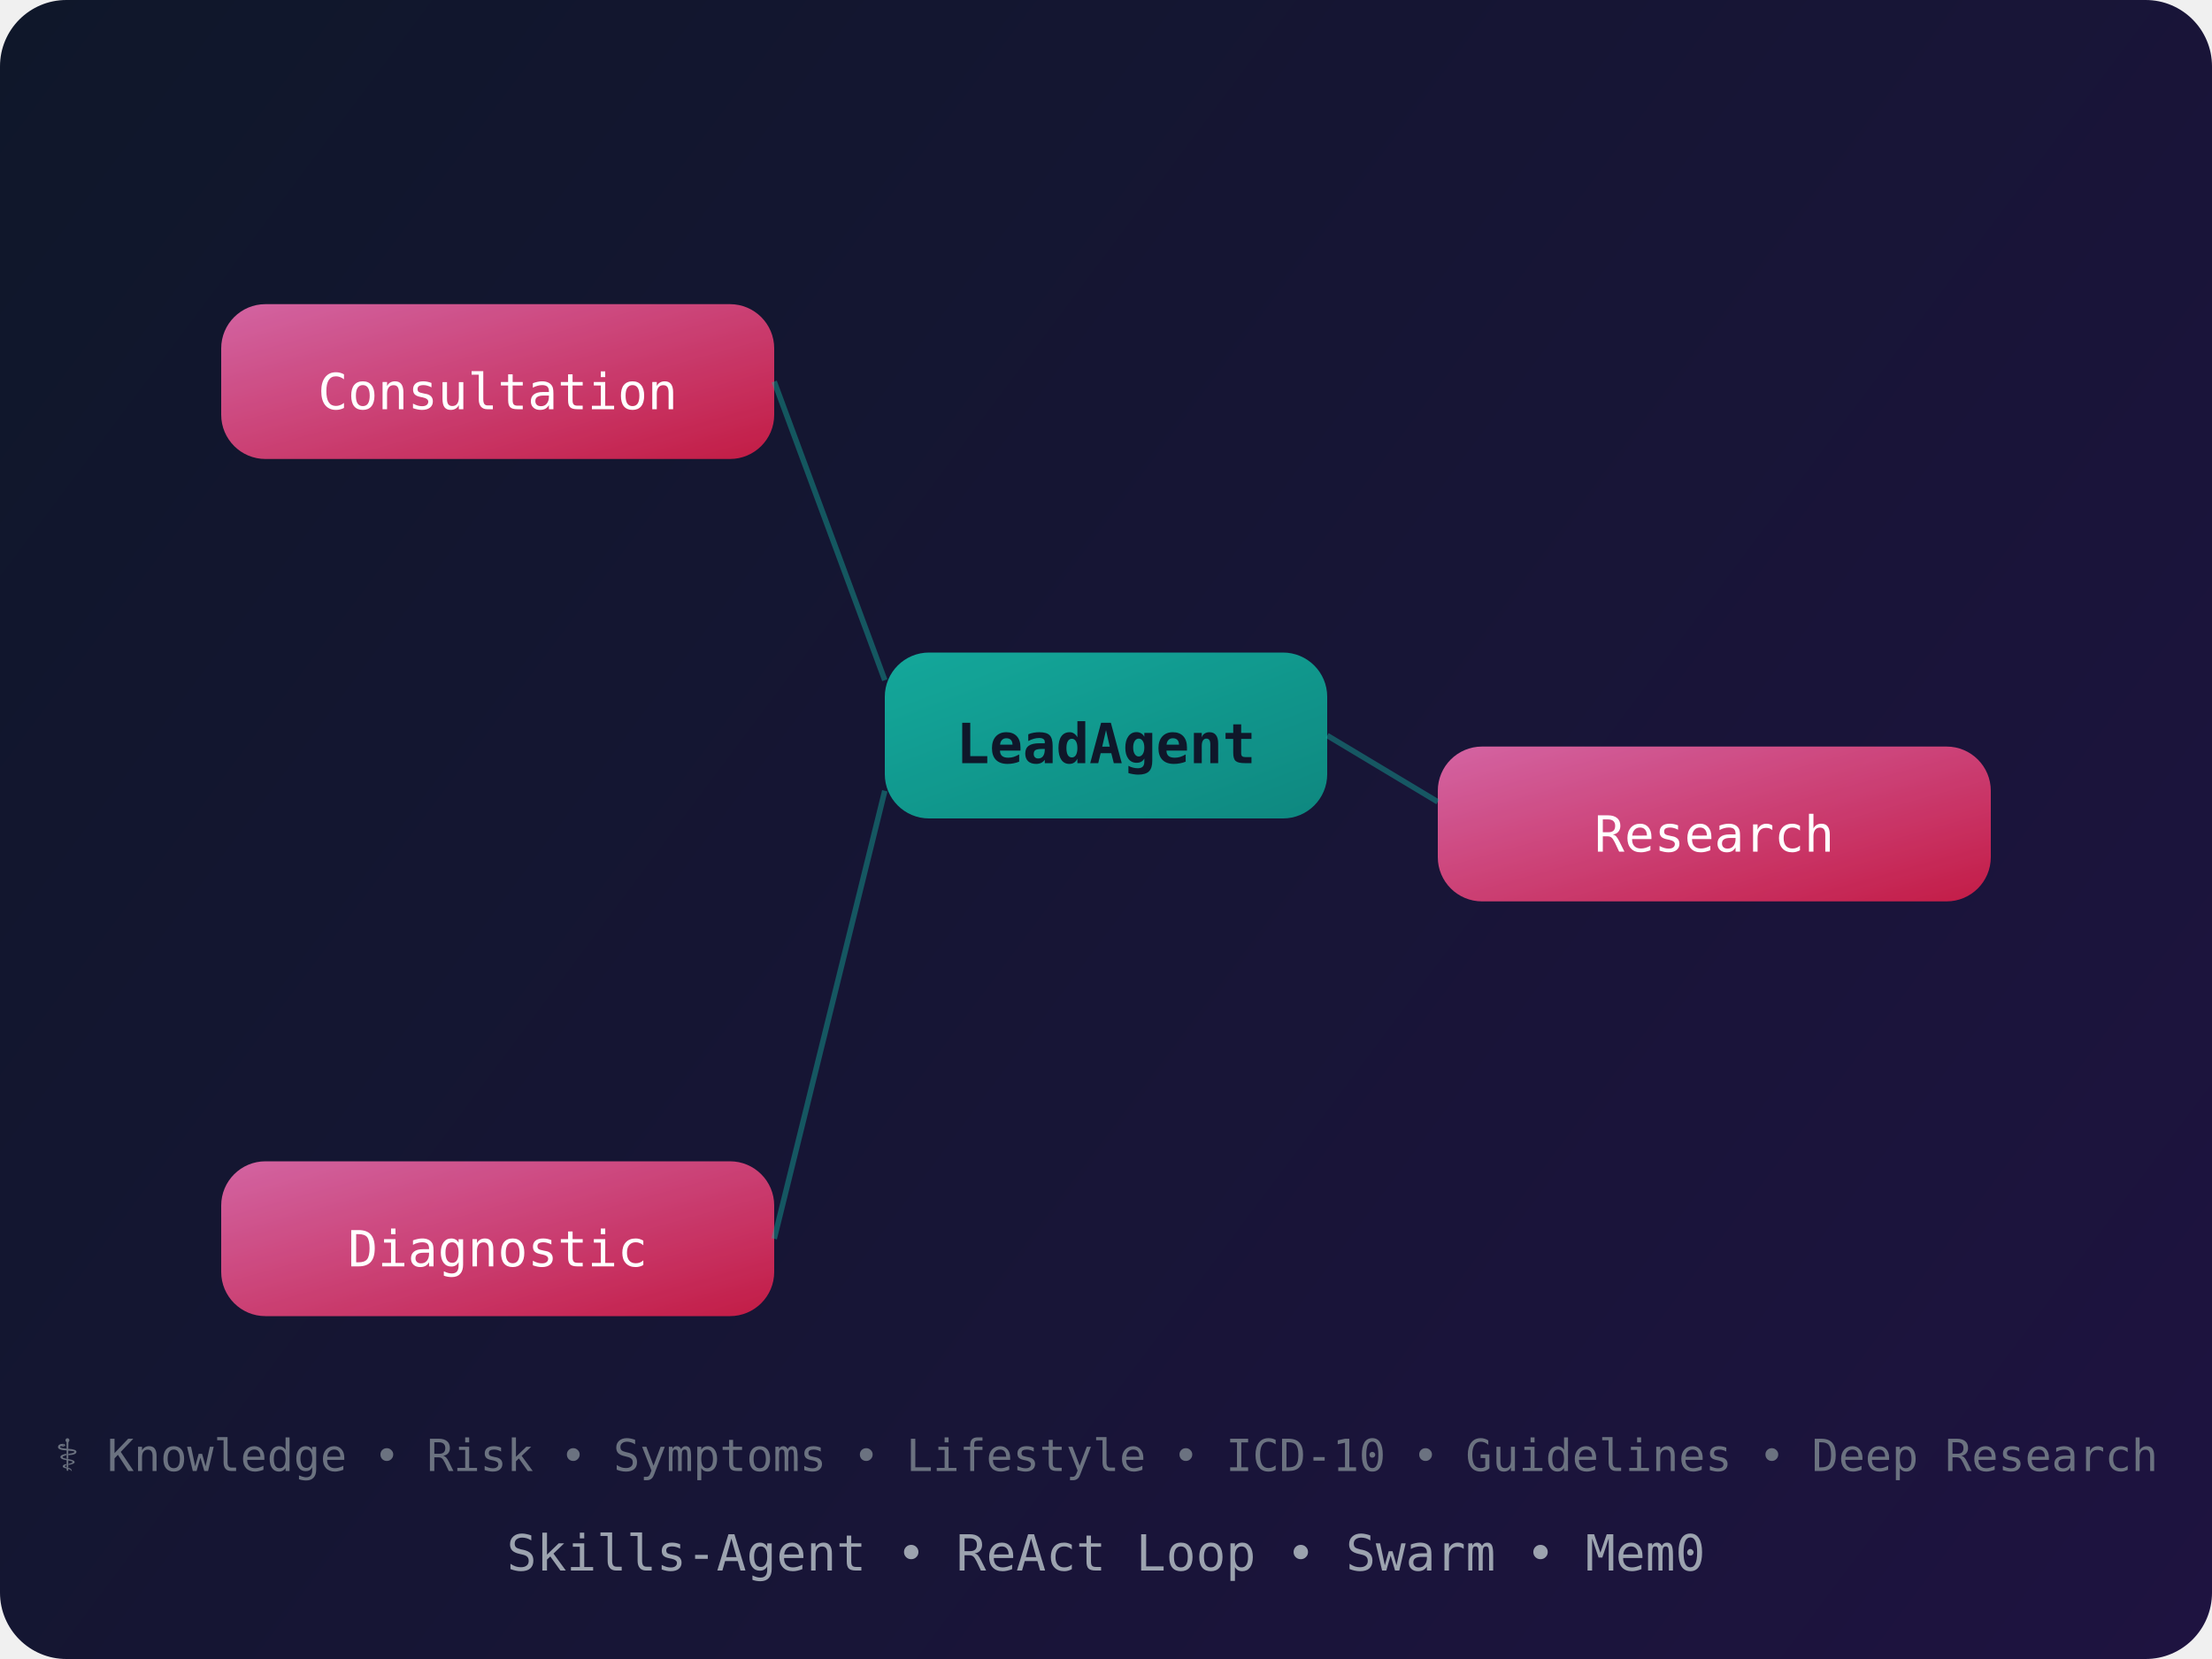
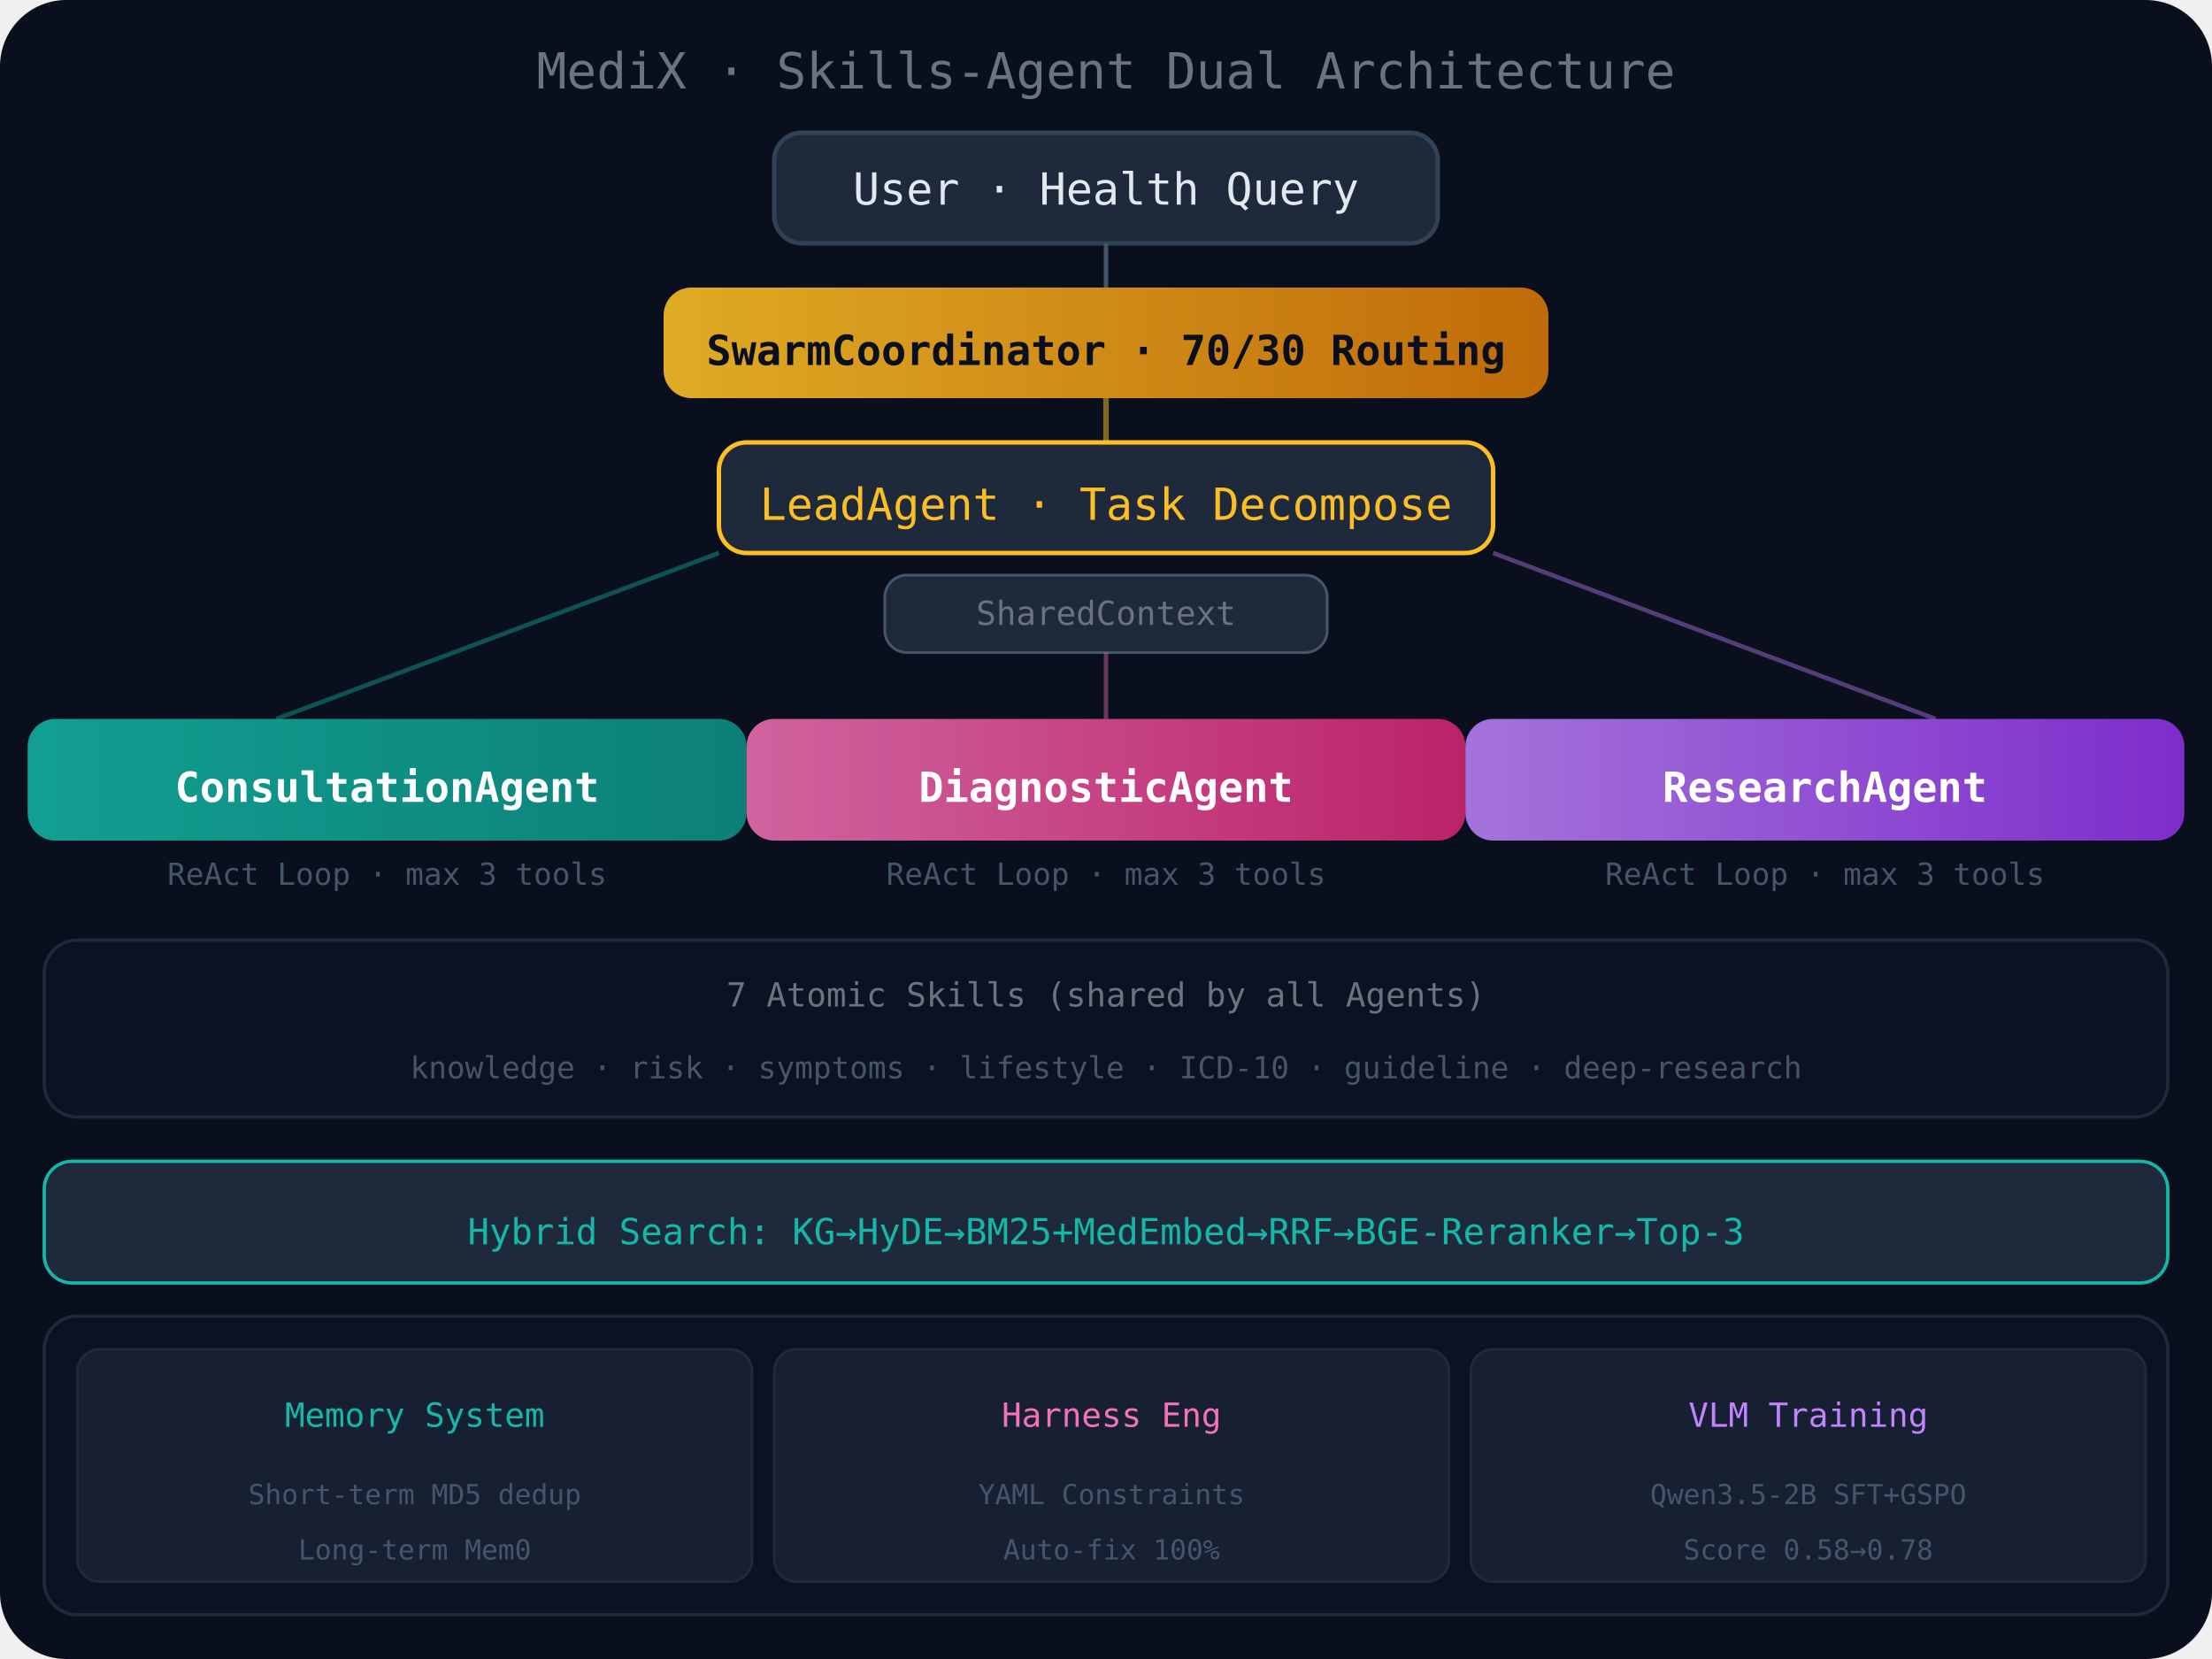
<svg xmlns="http://www.w3.org/2000/svg" viewBox="0 0 400 300" fill="none">
  <defs>
-     <linearGradient id="bg2" x1="0" y1="0" x2="400" y2="300" gradientUnits="userSpaceOnUse">
-       <stop stop-color="#0F172A" />
-       <stop offset="1" stop-color="#1E1340" />
+     <linearGradient id="bg2" x1="0" y1="0" x2="400" y2="300">
+       <stop stop-color="#0A0F1E" />
+       <stop offset="1" stop-color="#111827" />
    </linearGradient>
-     <linearGradient id="teal" x1="0" y1="0" x2="1" y2="1">
+     <linearGradient id="teal" x1="0" y1="0" x2="1" y2="0">
      <stop stop-color="#14B8A6" />
      <stop offset="1" stop-color="#0D9488" />
    </linearGradient>
-     <linearGradient id="rose" x1="0" y1="0" x2="1" y2="1">
+     <linearGradient id="rose2" x1="0" y1="0" x2="1" y2="0">
      <stop stop-color="#F472B6" />
-       <stop offset="1" stop-color="#E11D48" />
+       <stop offset="1" stop-color="#DB2777" />
+     </linearGradient>
+     <linearGradient id="amber" x1="0" y1="0" x2="1" y2="0">
+       <stop stop-color="#FBBF24" />
+       <stop offset="1" stop-color="#D97706" />
+     </linearGradient>
+     <linearGradient id="violet" x1="0" y1="0" x2="1" y2="0">
+       <stop stop-color="#C084FC" />
+       <stop offset="1" stop-color="#9333EA" />
    </linearGradient>
  </defs>
  <rect width="400" height="300" rx="12" fill="url(#bg2)" />
-   <rect x="160" y="118" width="80" height="30" rx="8" fill="url(#teal)" opacity="0.9" />
-   <text x="200" y="138" text-anchor="middle" fill="#0F172A" font-size="10" font-weight="bold" font-family="monospace">LeadAgent</text>
-   <rect x="40" y="55" width="100" height="28" rx="8" fill="url(#rose)" opacity="0.85" />
-   <text x="90" y="74" text-anchor="middle" fill="#fff" font-size="9" font-family="monospace">Consultation</text>
-   <rect x="40" y="210" width="100" height="28" rx="8" fill="url(#rose)" opacity="0.85" />
-   <text x="90" y="229" text-anchor="middle" fill="#fff" font-size="9" font-family="monospace">Diagnostic</text>
-   <rect x="260" y="135" width="100" height="28" rx="8" fill="url(#rose)" opacity="0.85" />
-   <text x="310" y="154" text-anchor="middle" fill="#fff" font-size="9" font-family="monospace">Research</text>
-   <line x1="140" y1="69" x2="160" y2="123" stroke="#14B8A6" stroke-width="1" opacity="0.4" />
-   <line x1="140" y1="224" x2="160" y2="143" stroke="#14B8A6" stroke-width="1" opacity="0.4" />
-   <line x1="240" y1="133" x2="260" y2="145" stroke="#14B8A6" stroke-width="1" opacity="0.4" />
-   <text x="200" y="266" text-anchor="middle" fill="#6B7280" font-size="8" font-family="monospace">
-     ⚕ Knowledge • Risk • Symptoms • Lifestyle • ICD-10 • Guidelines • Deep Research
-   </text>
-   <text x="200" y="284" text-anchor="middle" fill="#9CA3AF" font-size="9" font-family="monospace">Skills-Agent • ReAct Loop • Swarm • Mem0</text>
+   <text x="200" y="16" text-anchor="middle" fill="#6B7280" font-size="9" font-family="monospace">MediX · Skills-Agent Dual Architecture</text>
+   <rect x="140" y="24" width="120" height="20" rx="5" fill="#1E293B" stroke="#334155" stroke-width="0.8" />
+   <text x="200" y="37" text-anchor="middle" fill="#E2E8F0" font-size="8" font-family="monospace">User · Health Query</text>
+   <line x1="200" y1="44" x2="200" y2="52" stroke="#475569" stroke-width="0.8" />
+   <rect x="120" y="52" width="160" height="20" rx="5" fill="url(#amber)" opacity="0.88" />
+   <text x="200" y="66" text-anchor="middle" fill="#0A0F1E" font-size="7.5" font-weight="bold" font-family="monospace">SwarmCoordinator · 70/30 Routing</text>
+   <line x1="200" y1="72" x2="200" y2="80" stroke="#FBBF24" stroke-width="1" opacity="0.5" />
+   <rect x="130" y="80" width="140" height="20" rx="5" fill="#1E293B" stroke="#FBBF24" stroke-width="0.8" />
+   <text x="200" y="94" text-anchor="middle" fill="#FBBF24" font-size="8" font-family="monospace">LeadAgent · Task Decompose</text>
+   <rect x="160" y="104" width="80" height="14" rx="4" fill="#1E293B" stroke="#475569" stroke-width="0.5" />
+   <text x="200" y="113" text-anchor="middle" fill="#6B7280" font-size="6" font-family="monospace">SharedContext</text>
+   <line x1="130" y1="100" x2="50" y2="130" stroke="#14B8A6" stroke-width="0.8" opacity="0.4" />
+   <line x1="200" y1="118" x2="200" y2="130" stroke="#F472B6" stroke-width="0.8" opacity="0.4" />
+   <line x1="270" y1="100" x2="350" y2="130" stroke="#C084FC" stroke-width="0.8" opacity="0.4" />
+   <rect x="5" y="130" width="130" height="22" rx="5" fill="url(#teal)" opacity="0.85" />
+   <text x="70" y="145" text-anchor="middle" fill="#fff" font-size="7.5" font-weight="bold" font-family="monospace">ConsultationAgent</text>
+   <rect x="135" y="130" width="130" height="22" rx="5" fill="url(#rose2)" opacity="0.85" />
+   <text x="200" y="145" text-anchor="middle" fill="#fff" font-size="7.5" font-weight="bold" font-family="monospace">DiagnosticAgent</text>
+   <rect x="265" y="130" width="130" height="22" rx="5" fill="url(#violet)" opacity="0.85" />
+   <text x="330" y="145" text-anchor="middle" fill="#fff" font-size="7.5" font-weight="bold" font-family="monospace">ResearchAgent</text>
+   <text x="70" y="160" text-anchor="middle" fill="#475569" font-size="5.5" font-family="monospace">ReAct Loop · max 3 tools</text>
+   <text x="200" y="160" text-anchor="middle" fill="#475569" font-size="5.5" font-family="monospace">ReAct Loop · max 3 tools</text>
+   <text x="330" y="160" text-anchor="middle" fill="#475569" font-size="5.5" font-family="monospace">ReAct Loop · max 3 tools</text>
+   <rect x="8" y="170" width="384" height="32" rx="6" fill="#0C1222" stroke="#1E293B" stroke-width="0.6" />
+   <text x="200" y="182" text-anchor="middle" fill="#6B7280" font-size="6" font-family="monospace">7 Atomic Skills (shared by all Agents)</text>
+   <text x="200" y="195" text-anchor="middle" fill="#475569" font-size="5.5" font-family="monospace">knowledge · risk · symptoms · lifestyle · ICD-10 · guideline · deep-research</text>
+   <rect x="8" y="210" width="384" height="22" rx="5" fill="#1E293B" stroke="#14B8A6" stroke-width="0.6" />
+   <text x="200" y="225" text-anchor="middle" fill="#14B8A6" font-size="6.5" font-family="monospace">Hybrid Search: KG→HyDE→BM25+MedEmbed→RRF→BGE-Reranker→Top-3</text>
+   <rect x="8" y="238" width="384" height="54" rx="6" fill="#0C1222" stroke="#1E293B" stroke-width="0.6" />
+   <rect x="14" y="244" width="122" height="42" rx="4" fill="#162032" stroke="#1E293B" stroke-width="0.5" />
+   <text x="75" y="258" text-anchor="middle" fill="#14B8A6" font-size="6" font-family="monospace">Memory System</text>
+   <text x="75" y="272" text-anchor="middle" fill="#475569" font-size="5" font-family="monospace">Short-term MD5 dedup</text>
+   <text x="75" y="282" text-anchor="middle" fill="#475569" font-size="5" font-family="monospace">Long-term Mem0</text>
+   <rect x="140" y="244" width="122" height="42" rx="4" fill="#162032" stroke="#1E293B" stroke-width="0.5" />
+   <text x="201" y="258" text-anchor="middle" fill="#F472B6" font-size="6" font-family="monospace">Harness Eng</text>
+   <text x="201" y="272" text-anchor="middle" fill="#475569" font-size="5" font-family="monospace">YAML Constraints</text>
+   <text x="201" y="282" text-anchor="middle" fill="#475569" font-size="5" font-family="monospace">Auto-fix 100%</text>
+   <rect x="266" y="244" width="122" height="42" rx="4" fill="#162032" stroke="#1E293B" stroke-width="0.5" />
+   <text x="327" y="258" text-anchor="middle" fill="#C084FC" font-size="6" font-family="monospace">VLM Training</text>
+   <text x="327" y="272" text-anchor="middle" fill="#475569" font-size="5" font-family="monospace">Qwen3.5-2B SFT+GSPO</text>
+   <text x="327" y="282" text-anchor="middle" fill="#475569" font-size="5" font-family="monospace">Score 0.58→0.78</text>
</svg>
